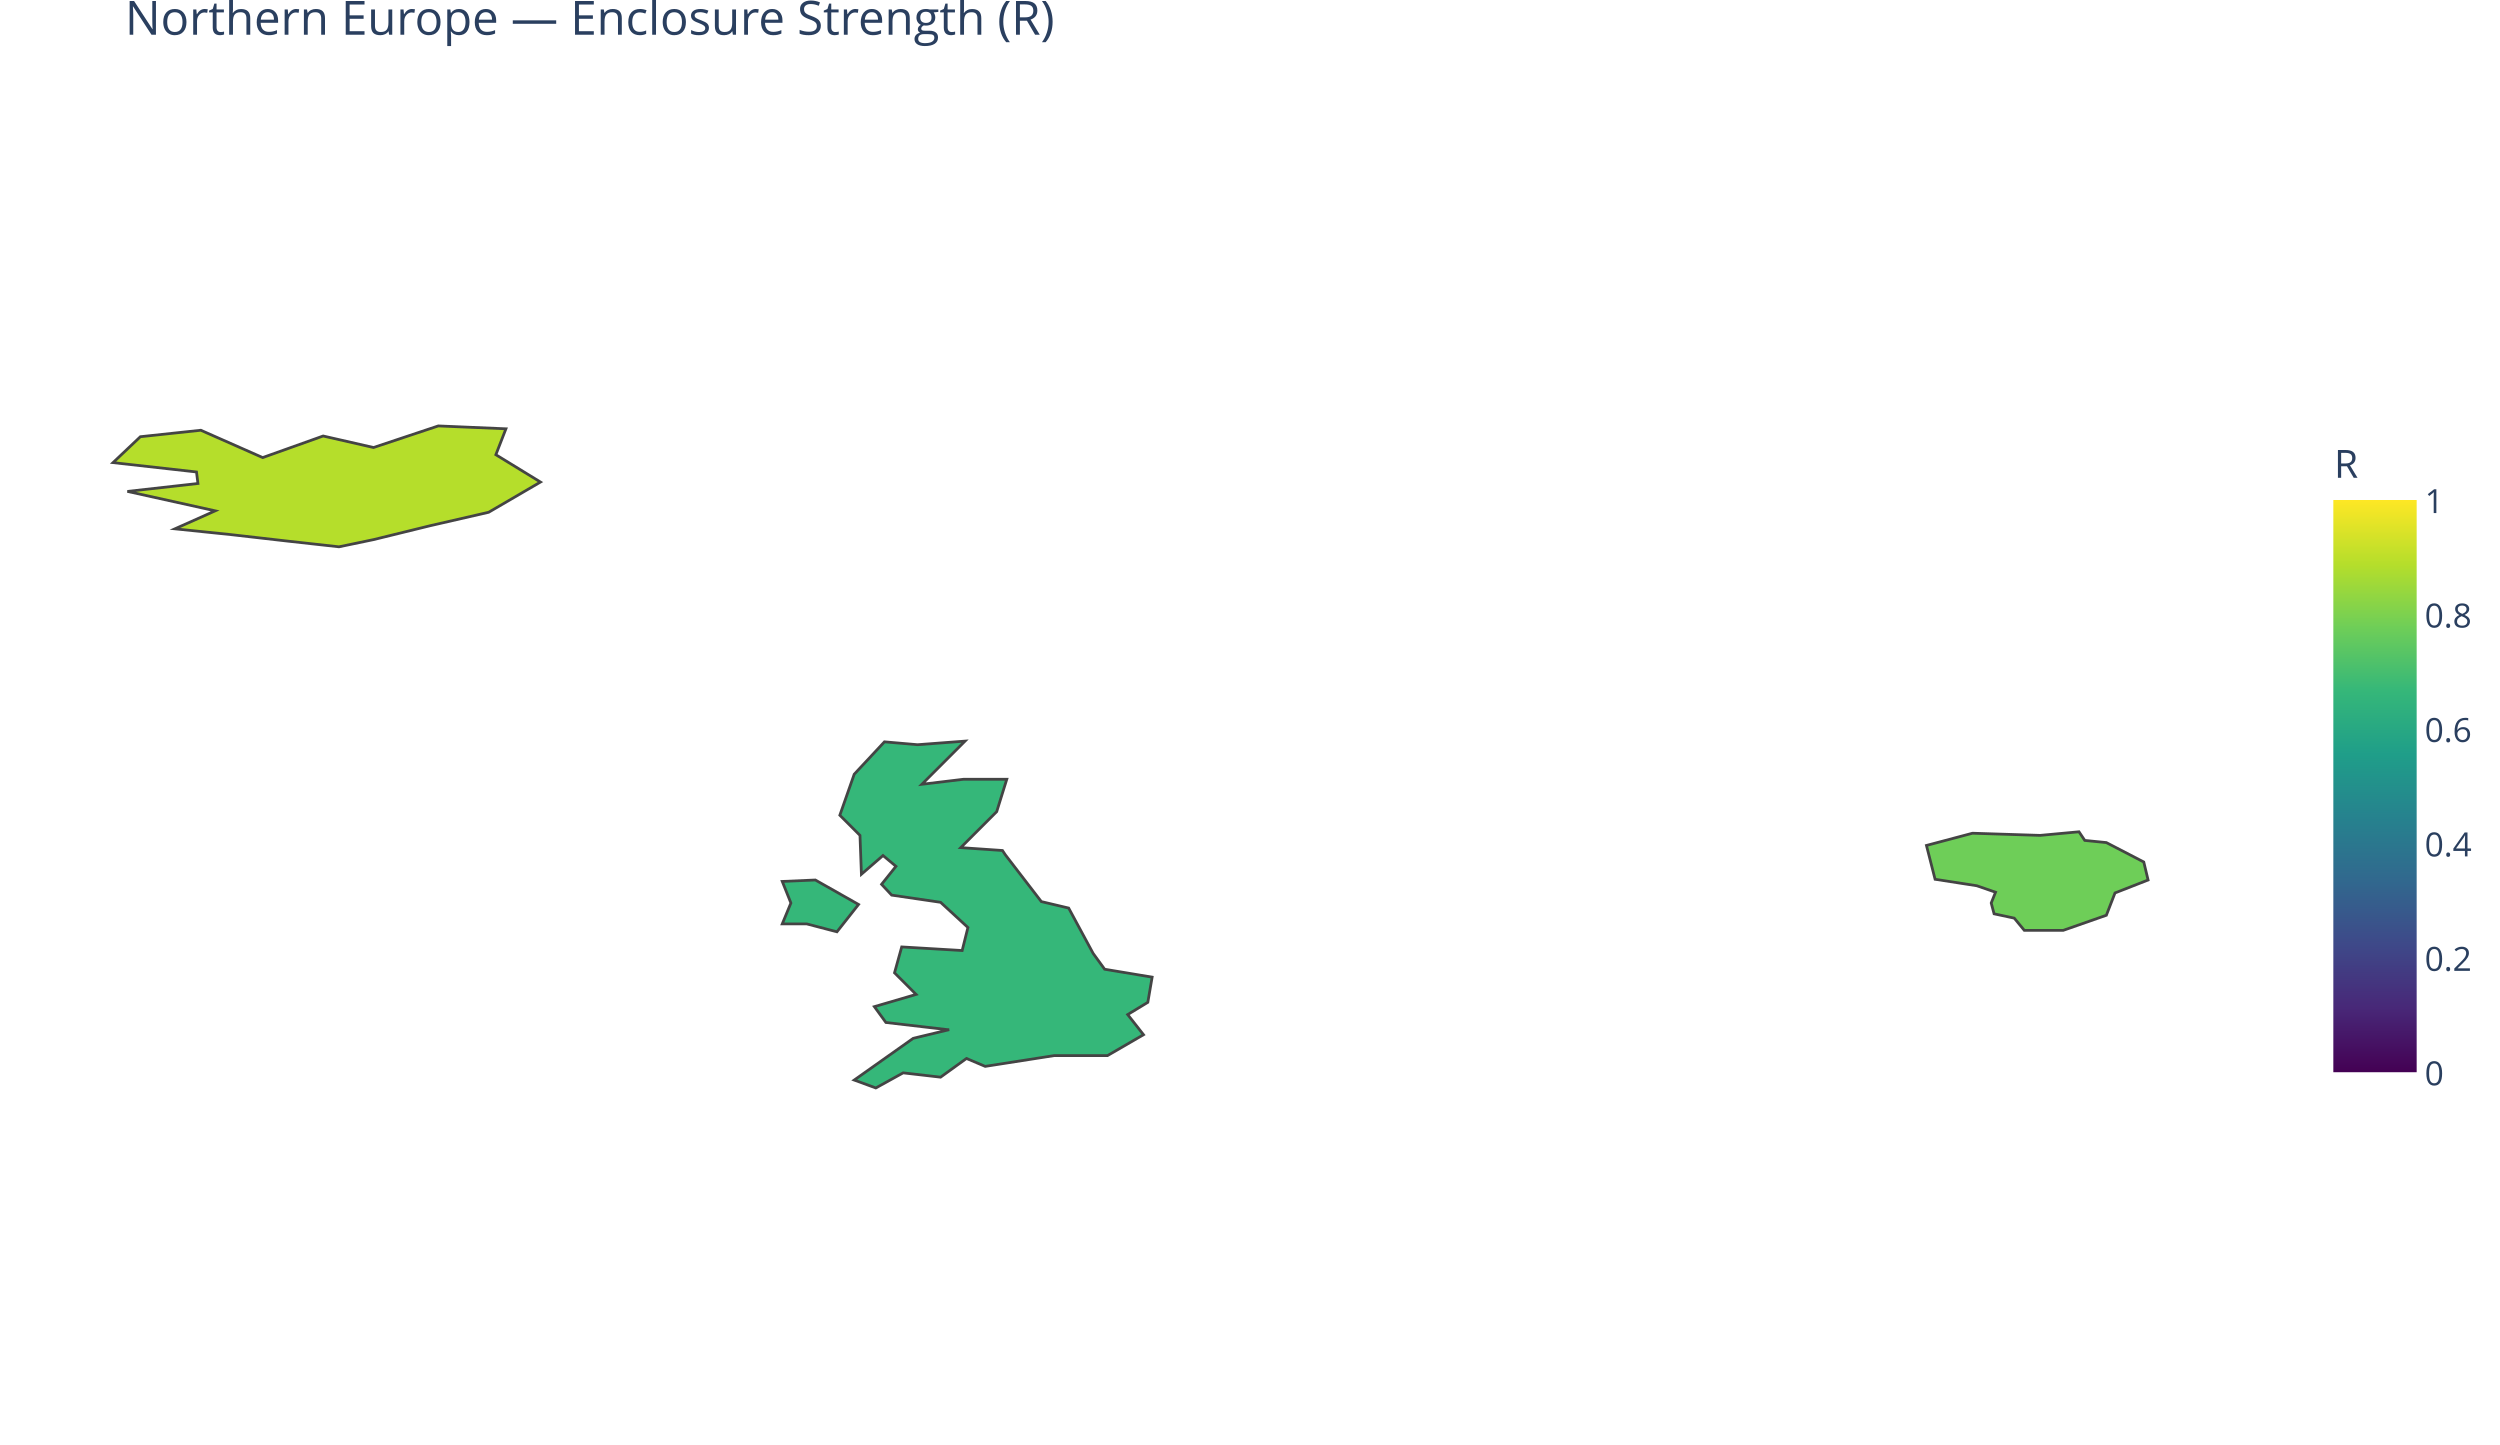
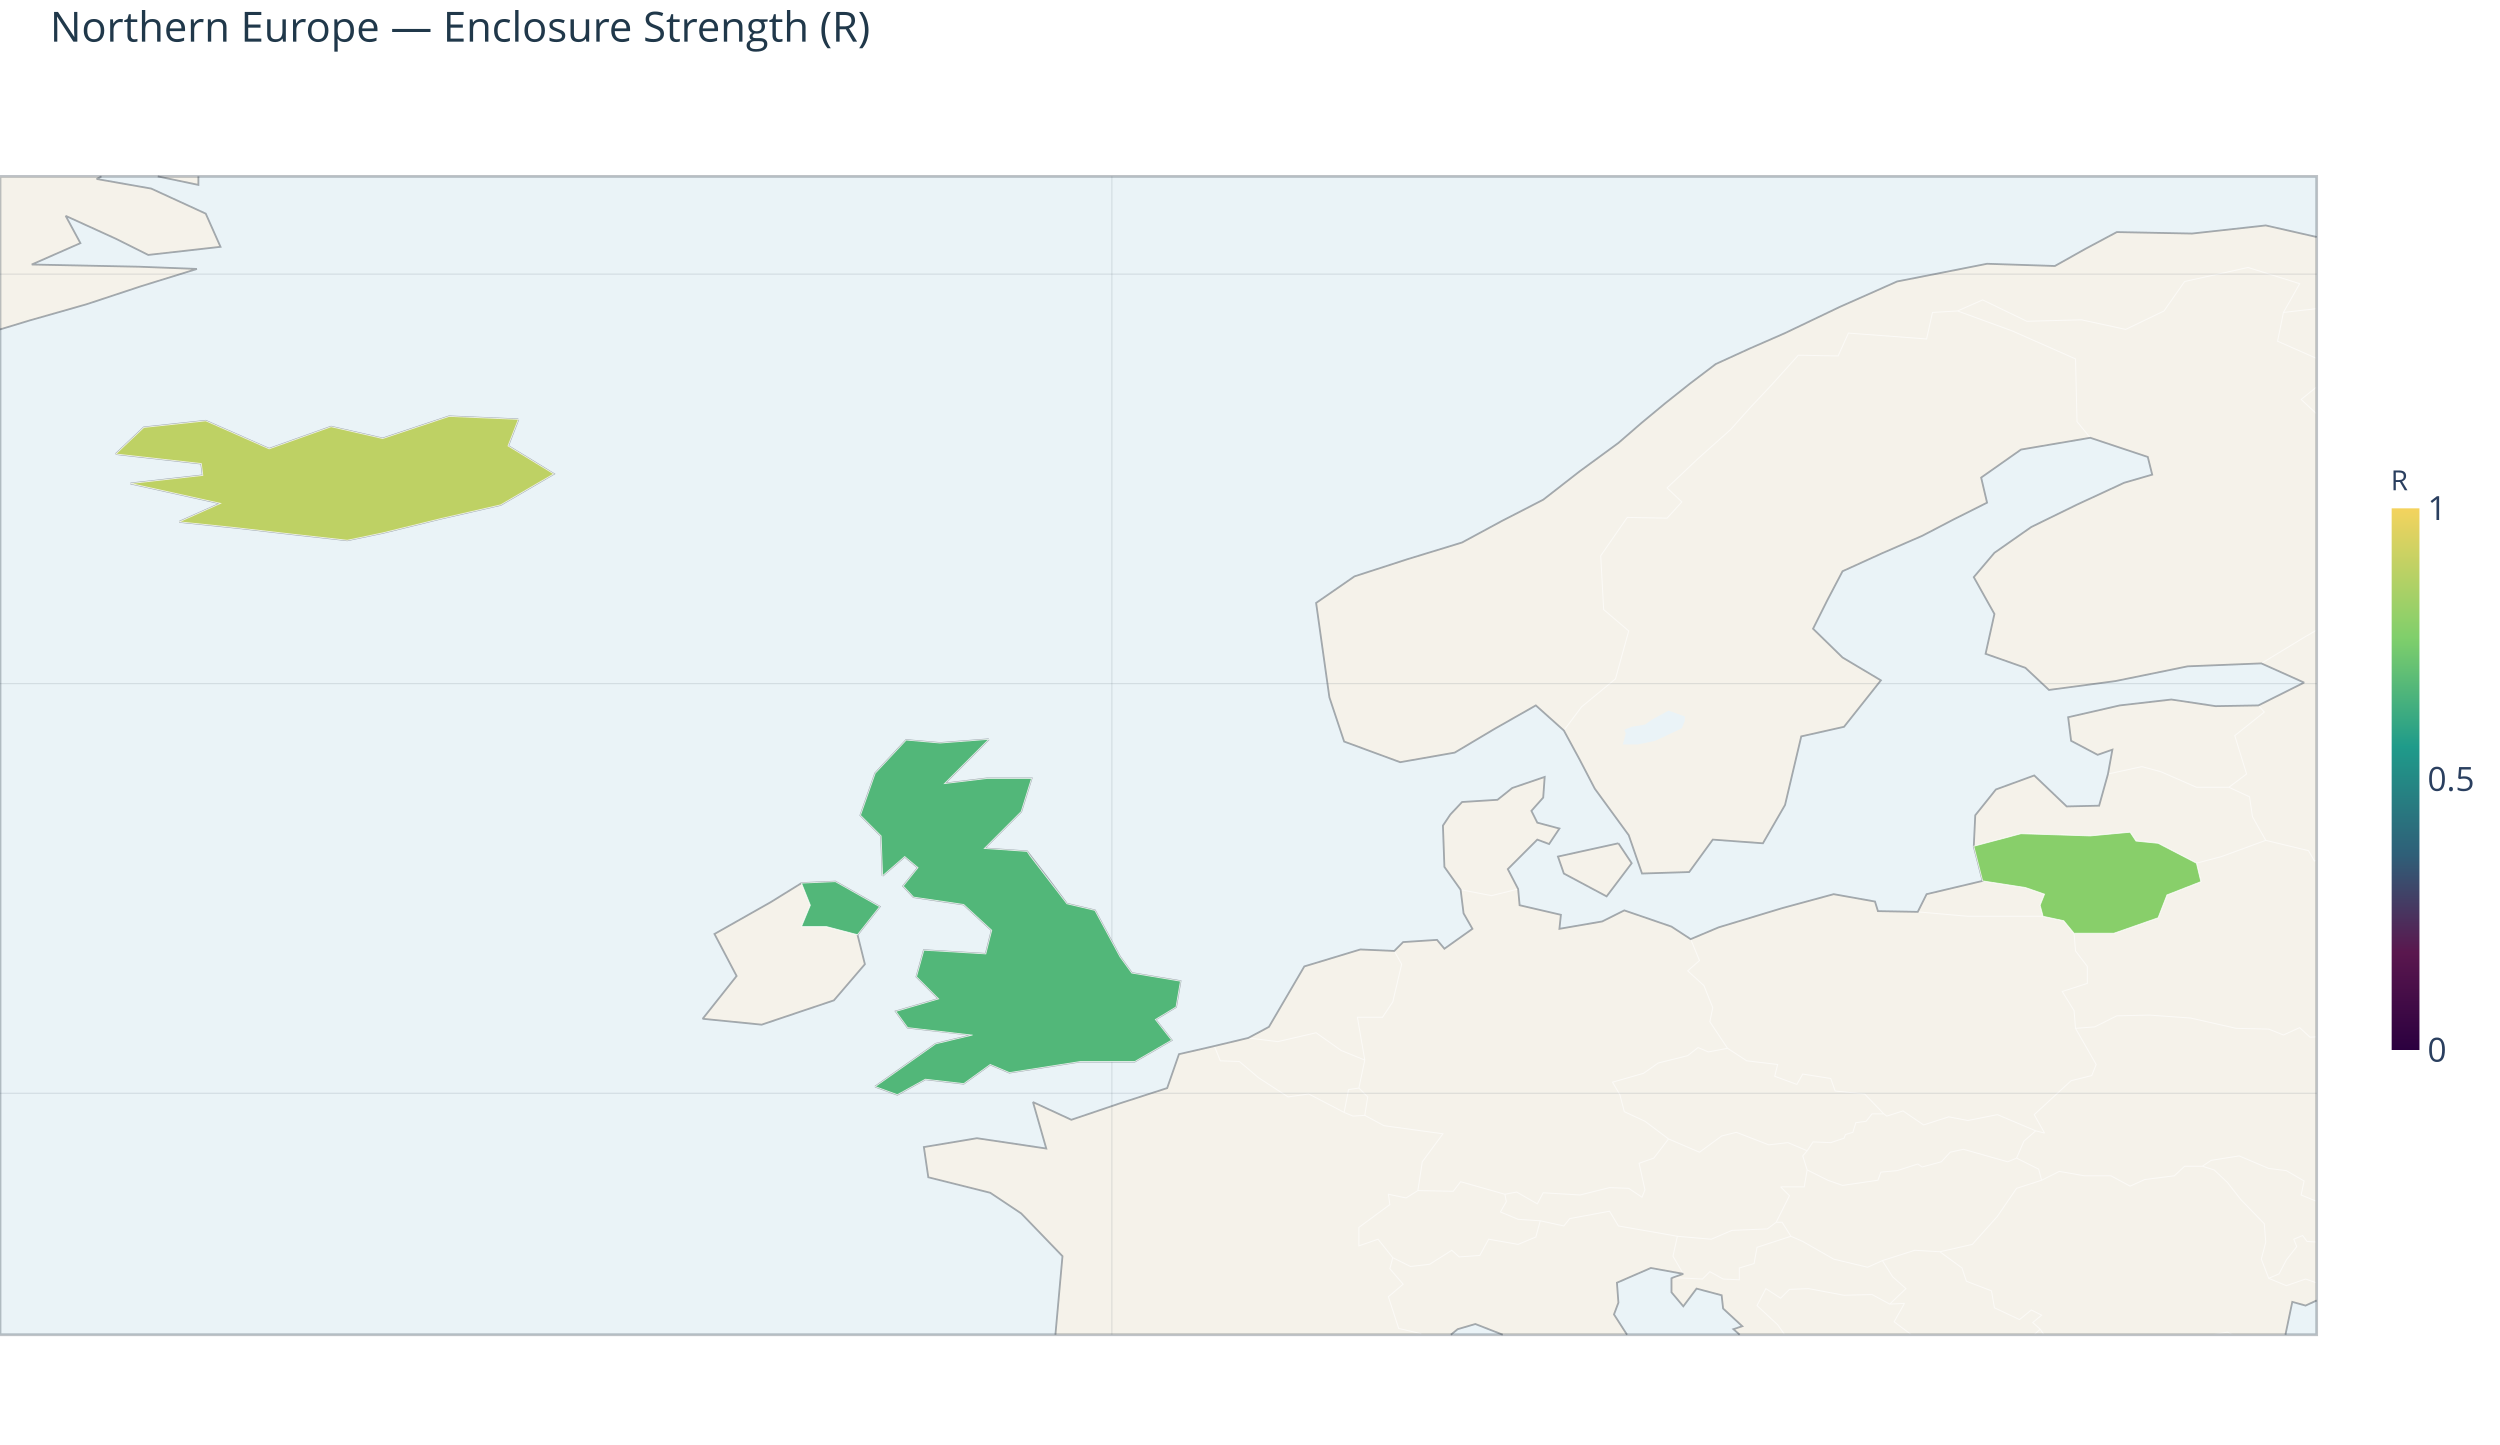
<svg xmlns="http://www.w3.org/2000/svg" class="main-svg" width="900" height="520" style="" viewBox="0 0 900 520">
  <rect x="0" y="0" width="900" height="520" style="fill: rgb(255, 255, 255); fill-opacity: 1;" />
-   <defs id="defs-eb7af7">
+   <defs id="defs-6129b7">
    <g class="clips">
-       <clipPath id="clipeb7af7geo">
-         <rect x="0" y="69.002" width="814" height="406.996" />
+       <clipPath id="clip6129b7geo">
+         <rect x="-0.5" y="63.002" width="835" height="417.995" />
      </clipPath>
    </g>
    <g class="gradients">
-       <linearGradient x1="0" x2="0" y1="1" y2="0" id="geb7af7-cbcoloraxis">
-         <stop offset="0%" stop-color="rgb(68, 1, 84)" stop-opacity="1" />
-         <stop offset="11.111%" stop-color="rgb(72, 40, 120)" stop-opacity="1" />
-         <stop offset="22.222%" stop-color="rgb(62, 73, 137)" stop-opacity="1" />
-         <stop offset="33.333%" stop-color="rgb(49, 104, 142)" stop-opacity="1" />
-         <stop offset="44.444%" stop-color="rgb(38, 130, 142)" stop-opacity="1" />
-         <stop offset="55.556%" stop-color="rgb(31, 158, 137)" stop-opacity="1" />
-         <stop offset="66.667%" stop-color="rgb(53, 183, 121)" stop-opacity="1" />
-         <stop offset="77.778%" stop-color="rgb(110, 206, 88)" stop-opacity="1" />
-         <stop offset="88.889%" stop-color="rgb(181, 222, 43)" stop-opacity="1" />
-         <stop offset="100%" stop-color="rgb(253, 231, 37)" stop-opacity="1" />
+       <linearGradient x1="0" x2="0" y1="1" y2="0" id="g6129b7-cbcoloraxis">
+         <stop offset="0%" stop-color="rgb(43, 0, 63)" stop-opacity="1" />
+         <stop offset="18%" stop-color="rgb(90, 23, 78)" stop-opacity="1" />
+         <stop offset="36%" stop-color="rgb(47, 95, 120)" stop-opacity="1" />
+         <stop offset="56%" stop-color="rgb(31, 155, 138)" stop-opacity="1" />
+         <stop offset="76%" stop-color="rgb(127, 207, 107)" stop-opacity="1" />
+         <stop offset="100%" stop-color="rgb(244, 211, 94)" stop-opacity="1" />
      </linearGradient>
    </g>
    <g class="patterns" />
  </defs>
  <g class="bglayer" />
  <g class="layer-below">
    <g class="imagelayer" />
    <g class="shapelayer" />
  </g>
  <g class="cartesianlayer" />
  <g class="polarlayer" />
  <g class="smithlayer" />
  <g class="ternarylayer" />
  <g class="geolayer">
-     <g class="geo geo" clip-path="url(#clipeb7af7geo)">
+     <g class="geo geo" clip-path="url(#clip6129b7geo)">
      <g class="layer bg">
-         <rect x="0" y="69.002" width="814" height="406.996" style="pointer-events: all; fill: rgb(255, 255, 255); fill-opacity: 1;" />
+         <rect x="-0.5" y="63.002" width="835" height="417.995" style="pointer-events: all; fill: rgb(255, 255, 255); fill-opacity: 0;" />
+       </g>
+       <g class="layer ocean">
+         <path d="M186.61,150.965L161.66,149.904L137.771,157.867L119.191,153.62L96.895,161.583L74.069,151.496L51.773,153.885L41.687,163.441L72.476,166.891L73.007,171.138L46.995,174.058L79.377,181.224L64.513,187.86L85.329,190.015L105.92,192.372L125.031,194.495L137.771,191.841L158.745,186.693L180.239,181.755L199.35,170.607L182.894,160.521ZM338.434,267.488L326.224,266.426L315.076,278.37L309.768,293.5L317.2,300.932L317.73,315.265L325.693,308.363L330.471,312.345L325.162,318.981L328.878,322.962L346.927,325.616L357.014,334.906L354.89,343.4L332.594,342.073L329.94,351.628L337.903,359.591L322.508,364.103L326.755,369.942L350.112,372.597L336.841,375.782L315.076,391.177L323.039,394.096L333.125,388.522L346.927,390.115L356.483,383.214L363.384,386.133L388.865,382.152L408.506,382.152L421.778,374.455L415.938,367.023L423.37,362.51L424.963,353.221L407.445,350.301L403.198,344.461L394.173,327.74L384.087,325.351L377.036,315.914L369.754,306.505L354.359,305.444L367.631,292.172L371.347,280.228L355.421,280.228L340.026,282.086L355.952,266.161ZM308.706,336.499L316.669,326.412L300.743,317.388L288.534,317.919L277.386,324.82L257.213,336.233L265.176,351.363L252.966,366.757L274.2,368.881L300.212,360.122L311.36,347.116ZM582.626,303.586L560.861,308.363L562.985,314.468L578.379,322.696L587.404,310.752ZM-5.684341886080802e-14,118.591L10.807,115.319L31.07,109.559L50.571,103.112L70.884,96.818L50.18,96.022L11.428,95.226L28.946,87.528L23.638,77.708L41.687,85.936L53.366,91.775L79.377,88.856L74.069,76.911L54.427,67.887L34.786,64.436L36.529,63.502L56.792,63.502L56.792,63.502L71.415,66.56L71.415,63.502L834,63.502L834,85.322L815.671,81.158L789.128,84.078L762.055,83.547L750.678,89.629L739.759,95.757L715.34,94.96L682.957,101.331L662.201,110.541L642.613,119.911L629.932,125.453L617.663,131.058L608.377,138.108L599.456,145.193L590.879,152.311L582.626,159.459L568.735,169.637L555.553,179.897L540.682,187.545L526.356,195.292L506.704,201.307L487.603,207.501L473.801,217.057L478.579,251.031L483.888,266.957L504.06,274.389L523.702,270.938L538.057,262.389L552.898,253.951L562.985,262.975L568.67,273.452L574.133,283.944L586.342,300.666L591.12,314.468L608.107,313.937L616.601,302.259L634.65,303.586L642.613,289.784L648.452,265.099L663.847,261.648L677.118,244.926L663.316,236.698L652.699,226.347L657.885,215.988L663.316,205.643L677.435,199.224L691.982,192.903L703.491,186.899L715.34,180.959L713.216,171.934L727.549,161.848L752.499,157.601L773.203,164.502L774.795,170.872L764.709,173.792L747.659,181.69L731.265,189.718L717.994,199.008L710.562,207.767L717.994,221.038L714.809,235.371L729.142,240.414L737.635,248.377L761.524,245.192L787.536,239.883L814.078,238.822L829.473,245.723L813.017,253.951L797.622,254.216L781.696,251.828L763.116,253.951L744.536,258.198L745.598,266.691L755.154,271.735L760.462,269.877L758.87,278.636L755.684,290.049L744.006,290.314L732.327,279.167L718.525,284.21L711.093,293.5L710.562,304.647L713.747,317.123L693.575,321.9L690.389,328.27L676.056,328.005L674.995,324.554L660.131,321.9L641.551,326.943L618.724,333.844L608.638,338.091L601.737,333.579L584.75,327.74L576.787,331.721L561.392,334.375L561.923,329.332L547.059,325.882L546.528,320.042L542.812,312.876L553.429,302.259L557.676,303.851L561.392,298.277L553.429,296.154L551.306,291.907L555.553,287.129L556.084,279.697L544.405,283.679L539.096,287.926L526.356,288.722L522.109,293.234L519.455,297.216L519.986,312.079L525.825,320.308L526.887,328.801L530.072,334.375L519.986,341.542L517.331,338.357L505.122,339.153L501.937,342.338L489.727,341.807L469.554,347.912L456.814,369.677L449.382,373.658L437.172,376.578L424.432,379.498L420.185,391.707L402.795,397.327L385.68,403.121L371.877,396.751L376.655,413.472L351.705,409.756L332.594,412.942L334.187,423.824L356.483,429.398L367.631,436.83L382.495,452.225L379.947,480.498L-5.684341886080802e-14,480.498ZM522.307,480.498L524.763,478.502L531.133,476.644L540.982,480.498L522.307,480.498ZM585.729,480.498L581.034,473.193L582.626,468.947L582.095,461.78L594.305,456.472L605.984,458.595L602.268,459.922L601.737,460.187L601.737,465.231L605.984,470.274L610.761,463.903L619.786,466.292L620.317,471.07L627.218,477.44L624.033,478.502L626.272,480.498L585.729,480.498ZM822.757,480.498L825.226,468.681L830.004,470.008L834,468.164L834,480.498Z" style="stroke: none; fill: rgb(234, 243, 247); fill-opacity: 1;" />
+       </g>
+       <g class="layer land">
+         <path d="M288.534,317.919L300.743,317.388L316.669,326.412L308.706,336.499L311.36,347.116L300.212,360.122L274.2,368.881L252.966,366.757L265.176,351.363L257.213,336.233L277.386,324.82ZM582.626,303.586L587.404,310.752L578.379,322.696L562.985,314.468L560.861,308.363ZM369.754,306.505L377.036,315.914L384.087,325.351L394.173,327.74L403.198,344.461L407.445,350.301L424.963,353.221L423.37,362.51L415.938,367.023L421.778,374.455L408.506,382.152L388.865,382.152L363.384,386.133L356.483,383.214L346.927,390.115L333.125,388.522L323.039,394.096L315.076,391.177L336.841,375.782L350.112,372.597L326.755,369.942L322.508,364.103L337.903,359.591L329.94,351.628L332.594,342.073L354.89,343.4L357.014,334.906L346.927,325.616L328.878,322.962L325.162,318.981L330.471,312.345L325.693,308.363L317.73,315.265L317.2,300.932L309.768,293.5L315.076,278.37L326.224,266.426L338.434,267.488L355.952,266.161L340.026,282.086L355.421,280.228L371.347,280.228L367.631,292.172L354.359,305.444ZM186.61,150.965L182.894,160.521L199.35,170.607L180.239,181.755L158.745,186.693L137.771,191.841L125.031,194.495L105.92,192.372L85.329,190.015L64.513,187.86L79.377,181.224L46.995,174.058L73.007,171.138L72.476,166.891L41.687,163.441L51.773,153.885L74.069,151.496L96.895,161.583L119.191,153.62L137.771,157.867L161.66,149.904ZM834,468.164L830.004,470.008L825.226,468.681L822.757,480.498L626.272,480.498L626.272,480.498L624.033,478.502L627.218,477.44L620.317,471.07L619.786,466.292L610.761,463.903L605.984,470.274L601.737,465.231L601.737,460.187L602.268,459.922L605.984,458.595L594.305,456.472L582.095,461.78L582.626,468.947L581.034,473.193L585.729,480.498L540.982,480.498L540.982,480.498L531.133,476.644L524.763,478.502L522.307,480.498L379.947,480.498L379.947,480.498L382.495,452.225L367.631,436.83L356.483,429.398L334.187,423.824L332.594,412.942L351.705,409.756L376.655,413.472L371.877,396.751L385.68,403.121L402.795,397.327L420.185,391.707L424.432,379.498L437.172,376.578L449.382,373.658L456.814,369.677L469.554,347.912L489.727,341.807L501.937,342.338L505.122,339.153L517.331,338.357L519.986,341.542L530.072,334.375L526.887,328.801L525.825,320.308L519.986,312.079L519.455,297.216L522.109,293.234L526.356,288.722L539.096,287.926L544.405,283.679L556.084,279.697L555.553,287.129L551.306,291.907L553.429,296.154L561.392,298.277L557.676,303.851L553.429,302.259L542.812,312.876L546.528,320.042L547.059,325.882L561.923,329.332L561.392,334.375L576.787,331.721L584.75,327.74L601.737,333.579L608.638,338.091L618.724,333.844L641.551,326.943L660.131,321.9L674.995,324.554L676.056,328.005L690.389,328.27L693.575,321.9L713.747,317.123L710.562,304.647L711.093,293.5L718.525,284.21L732.327,279.167L744.006,290.314L755.684,290.049L758.87,278.636L760.462,269.877L755.154,271.735L745.598,266.691L744.536,258.198L763.116,253.951L781.696,251.828L797.622,254.216L813.017,253.951L829.473,245.723L814.078,238.822L787.536,239.883L761.524,245.192L737.635,248.377L729.142,240.414L714.809,235.371L717.994,221.038L710.562,207.767L717.994,199.008L731.265,189.718L747.659,181.69L764.709,173.792L774.795,170.872L773.203,164.502L752.499,157.601L727.549,161.848L713.216,171.934L715.34,180.959L703.491,186.899L691.982,192.903L677.435,199.224L663.316,205.643L657.885,215.988L652.699,226.347L663.316,236.698L677.118,244.926L663.847,261.648L648.452,265.099L642.613,289.784L634.65,303.586L616.601,302.259L608.107,313.937L591.12,314.468L586.342,300.666L574.133,283.944L568.67,273.452L562.985,262.975L552.898,253.951L538.057,262.389L523.702,270.938L504.06,274.389L483.888,266.957L478.579,251.031L473.801,217.057L487.603,207.501L506.704,201.307L526.356,195.292L540.682,187.545L555.553,179.897L568.735,169.637L582.626,159.459L590.879,152.311L599.456,145.193L608.377,138.108L617.663,131.058L629.932,125.453L642.613,119.911L662.201,110.541L682.957,101.331L715.34,94.96L739.759,95.757L750.678,89.629L762.055,83.547L789.128,84.078L815.671,81.158L834,85.322L834,468.164ZM71.415,63.502L71.415,66.56L56.792,63.502L71.415,63.502ZM36.529,63.502L34.786,64.436L54.427,67.887L74.069,76.911L79.377,88.856L53.366,91.775L41.687,85.936L23.638,77.708L28.946,87.528L11.428,95.226L50.18,96.022L70.884,96.818L50.571,103.112L31.07,109.559L10.807,115.319L-5.5067062021407764e-14,118.591L-5.684341886080802e-14,63.502Z" style="stroke: none; fill: rgb(245, 242, 234); fill-opacity: 1;" />
+       </g>
+       <g class="layer countries">
+         <path d="M735.512,329.863L708.438,329.863L690.389,328.27L693.575,321.9L713.747,317.123L729.142,319.511L736.043,321.9L734.45,325.882ZM834,309.767L833.189,309.956L831.066,306.24L815.671,302.524L810.893,294.03L809.831,286.864L802.399,283.413L808.77,278.636L804.523,264.833L815.14,256.34L813.017,253.951L829.473,245.723L814.078,238.822L829.682,229.336L834,226.848L834,309.767ZM834,149.005L828.411,143.799L834,139.285L834,149.005ZM834,129.033L819.918,122.83L822.041,112.479L833.72,111.151L834,111.086L834,129.033ZM834,111.086L833.72,111.151L822.041,112.479L827.88,102.127L809.301,96.288L786.474,101.331L779.042,111.948L765.24,118.583L749.314,115.133L729.673,115.664L713.747,107.966L704.722,111.948L695.698,112.479L693.575,122.034L665.439,119.911L661.723,128.139L647.39,127.873L637.835,138.49L630.237,146.574L622.971,154.681L611.247,165.137L600.144,175.65L605.453,180.693L600.144,186.533L585.811,186.267L576.256,200.069L577.318,219.446L586.342,227.143L581.565,244.396L569.355,254.482L562.985,262.975L552.898,253.951L538.057,262.389L523.702,270.938L504.06,274.389L483.888,266.957L478.579,251.031L473.801,217.057L487.603,207.501L506.704,201.307L526.356,195.292L540.682,187.545L555.553,179.897L568.735,169.637L582.626,159.459L590.879,152.311L599.456,145.193L608.377,138.108L617.663,131.058L629.932,125.453L642.613,119.911L662.201,110.541L682.957,101.331L715.34,94.96L739.759,95.757L750.678,89.629L762.055,83.547L789.128,84.078L815.671,81.158L834,85.322L834,111.086ZM71.415,63.502L71.415,66.56L56.792,63.502L71.415,63.502ZM36.529,63.502L34.786,64.436L54.427,67.887L74.069,76.911L79.377,88.856L53.366,91.775L41.687,85.936L23.638,77.708L28.946,87.528L11.428,95.226L50.18,96.022L70.884,96.818L50.571,103.112L31.07,109.559L10.807,115.319L-5.5067062021407764e-14,118.591L-5.684341886080802e-14,63.502ZM379.947,480.498L382.495,452.225L367.631,436.83L356.483,429.398L334.187,423.824L332.594,412.942L351.705,409.756L376.655,413.472L371.877,396.751L385.68,403.121L402.795,397.327L420.185,391.707L424.432,379.498L437.172,376.578L439.296,381.887L446.197,382.152L453.098,387.991L463.715,394.893L471.147,393.831L483.888,400.466L487.073,401.794L491.319,401.528L491.319,401.528L498.221,405.244L519.455,408.164L512.023,418.25L510.43,428.602L506.183,431.256L499.813,429.929L500.344,433.645L489.196,441.873L489.196,448.509L496.097,446.12L501.406,452.756L500.344,456.737L505.122,462.311L499.813,466.823L503.529,478.236L511.492,480.094L511.391,480.498L379.947,480.498ZM562.985,262.975L569.355,254.482L581.565,244.396L586.342,227.143L577.318,219.446L576.256,200.069L585.811,186.267L600.144,186.533L605.453,180.693L600.144,175.65L611.247,165.137L622.971,154.681L630.237,146.574L637.835,138.49L647.39,127.873L661.723,128.139L665.439,119.911L693.575,122.034L695.698,112.479L704.722,111.948L724.364,119.114L747.191,129.2L747.722,151.762L752.499,157.601L727.549,161.848L713.216,171.934L715.34,180.959L703.491,186.899L691.982,192.903L677.435,199.224L663.316,205.643L657.885,215.988L652.699,226.347L663.316,236.698L677.118,244.926L663.847,261.648L648.452,265.099L642.613,289.784L634.65,303.586L616.601,302.259L608.107,313.937L591.12,314.468L586.342,300.666L574.133,283.944L568.67,273.452ZM834,373.249L831.596,373.393L827.88,369.942L822.041,372.597L816.733,370.473L805.054,370.208L788.597,366.492L773.733,365.43L762.055,365.696L754.092,369.677L747.191,370.208L746.66,363.838L742.413,356.937L751.438,354.017L751.438,347.912L747.191,342.338L746.66,335.968L760.993,335.968L776.919,330.394L780.104,322.166L792.313,317.388L790.721,310.752L799.745,308.363L815.671,302.524L815.671,302.524L831.066,306.24L833.189,309.956L834,309.767L834,373.249ZM834,461.836L830.004,460.453L823.103,462.842L816.733,460.187L820.448,458.595L823.103,453.552L826.819,448.774L825.757,446.12L828.942,444.793L830.535,446.916L834,447.133L834,461.836ZM834,432.481L828.411,430.194L829.473,425.151L823.103,421.435L816.733,420.639L806.115,416.127L796.029,417.719L792.844,419.843L786.474,419.843L782.758,423.293L772.141,424.62L766.832,427.009L759.931,423.293L750.376,423.293L741.351,421.701L734.981,424.886L733.919,420.904L725.957,416.923L728.611,410.818L732.858,407.102L736.043,407.898L732.327,401.263L745.598,389.053L753.03,387.195L754.623,383.214L747.191,370.208L754.092,369.677L762.055,365.696L773.733,365.43L788.597,366.492L805.054,370.208L816.733,370.473L822.041,372.597L827.88,369.942L831.596,373.393L834,373.249L834,432.481ZM746.66,335.968L747.191,342.338L751.438,347.912L751.438,354.017L742.413,356.937L746.66,363.838L747.191,370.208L754.623,383.214L753.03,387.195L745.598,389.053L732.327,401.263L736.043,407.898L732.858,407.102L719.056,401.263L708.438,403.386L701.537,402.059L692.513,404.979L685.081,399.936L679.242,401.794L678.18,400.997L671.279,393.831L660.662,392.769L659.069,388.257L648.983,386.664L646.859,390.38L638.897,387.461L639.958,383.214L628.81,381.887L621.909,377.374L615.539,367.819L616.601,362.776L613.416,354.813L607.576,349.505L611.823,345.789L608.638,338.091L618.724,333.844L641.551,326.943L660.131,321.9L674.995,324.554L676.056,328.005L690.389,328.27L708.438,329.863L735.512,329.863L742.944,331.456ZM650.575,421.17L649.514,427.275L641.02,427.275L644.205,430.46L639.428,440.015L636.242,442.404L623.502,442.935L616.07,446.12L603.86,445.058L582.626,441.342L579.441,436.034L565.108,438.688L562.985,441.342L554.491,439.484L546.528,438.953L540.158,436.299L542.281,432.583L541.751,429.929L545.997,429.133L553.429,433.379L555.553,429.398L568.824,430.194L579.441,427.54L586.342,427.805L591.12,430.991L592.182,428.336L590.058,418.781L595.367,416.923L600.675,410.022L611.823,414.8L619.786,408.96L625.094,407.633L636.773,412.145L643.674,411.349L650.575,414.269L648.983,416.127ZM725.957,416.923L733.919,420.904L734.981,424.886L725.957,427.805L719.056,437.892L710.031,447.978L698.352,450.632L689.328,450.101L677.649,453.817L672.34,456.206L660.131,453.286L648.983,446.916L644.736,445.058L641.551,440.015L639.428,440.015L644.205,430.46L641.02,427.275L649.514,427.275L650.575,421.17L658.007,424.886L663.316,426.744L676.056,424.886L677.118,421.966L682.957,421.435L690.389,419.046L691.982,420.108L698.883,418.25L702.068,414.8L706.846,413.738L722.771,418.25ZM834,447.133L830.535,446.916L828.942,444.793L825.757,446.12L826.819,448.774L823.103,453.552L820.448,458.595L816.733,460.187L814.078,453.286L815.671,447.182L815.14,440.546L806.646,431.787L801.869,425.682L797.091,421.17L792.844,419.843L792.844,419.843L796.029,417.719L806.115,416.127L816.733,420.639L823.103,421.435L829.473,425.151L828.411,430.194L834,432.481L834,447.133ZM834,468.164L830.004,470.008L825.226,468.681L822.757,480.498L803.737,480.498L803.737,480.498L801.869,479.564L796.731,480.498L735.839,480.498L735.839,480.498L734.45,478.502L731.796,476.113L734.981,473.459L731.265,471.601L727.018,475.051L717.994,470.805L716.932,464.7L707.908,461.249L706.315,456.472L698.352,450.632L710.031,447.978L719.056,437.892L725.957,427.805L734.981,424.886L741.351,421.701L750.376,423.293L759.931,423.293L766.832,427.009L772.141,424.62L782.758,423.293L786.474,419.843L792.844,419.843L797.091,421.17L801.869,425.682L806.646,431.787L815.14,440.546L815.671,447.182L814.078,453.286L816.733,460.187L816.733,460.187L823.103,462.842L830.004,460.453L834,461.836L834,468.164ZM790.721,310.752L792.313,317.388L780.104,322.166L776.919,330.394L760.993,335.968L746.66,335.968L742.944,331.456L735.512,329.863L734.45,325.882L736.043,321.9L729.142,319.511L713.747,317.123L710.562,304.647L727.549,300.135L752.499,300.932L766.832,299.604L768.956,302.789L776.919,303.586ZM802.399,283.413L809.831,286.864L810.893,294.03L815.671,302.524L799.745,308.363L790.721,310.752L776.919,303.586L768.956,302.789L766.832,299.604L752.499,300.932L727.549,300.135L710.562,304.647L711.093,293.5L718.525,284.21L732.327,279.167L744.006,290.314L755.684,290.049L758.87,278.636L771.079,275.981L777.98,277.839L790.721,283.413ZM813.017,253.951L815.14,256.34L804.523,264.833L808.77,278.636L802.399,283.413L790.721,283.413L777.98,277.839L771.079,275.981L758.87,278.636L760.462,269.877L755.154,271.735L745.598,266.691L744.536,258.198L763.116,253.951L781.696,251.828L797.622,254.216ZM608.638,338.091L611.823,345.789L607.576,349.505L613.416,354.813L616.601,362.776L615.539,367.819L621.909,377.374L615.008,378.702L611.292,377.109L607.576,380.029L596.959,382.683L591.651,386.399L580.503,389.584L583.157,394.096L584.75,400.201L592.182,403.652L600.675,410.022L595.367,416.923L590.058,418.781L592.182,428.336L591.12,430.991L586.342,427.805L579.441,427.54L568.824,430.194L555.553,429.398L553.429,433.379L545.997,429.133L541.751,429.929L525.825,425.417L523.171,428.867L510.43,428.602L512.023,418.25L519.455,408.164L498.221,405.244L491.319,401.528L492.381,394.893L489.196,391.707L491.319,381.621L488.665,366.226L497.69,366.226L501.406,360.652L504.591,347.116L501.937,342.338L505.122,339.153L517.331,338.357L519.986,341.542L530.072,334.375L526.887,328.801L525.825,320.308L536.973,322.431L546.528,320.042L547.059,325.882L561.923,329.332L561.392,334.375L576.787,331.721L584.75,327.74L601.737,333.579ZM796.731,480.498L801.869,479.564L803.737,480.498L796.731,480.498ZM732.301,480.498L734.45,478.502L734.45,478.502L735.839,480.498L732.301,480.498ZM626.272,480.498L624.033,478.502L627.218,477.44L620.317,471.07L619.786,466.292L610.761,463.903L605.984,470.274L601.737,465.231L601.737,460.187L602.268,459.922L612.885,460.453L615.539,457.799L620.317,460.453L626.156,460.718L626.156,456.472L631.465,454.879L632.526,449.04L644.736,445.058L644.736,445.058L648.983,446.916L660.131,453.286L672.34,456.206L677.649,453.817L681.365,459.657L686.143,463.903L680.303,469.477L673.933,466.027L663.847,466.292L651.106,463.903L644.205,464.169L641.02,467.354L635.712,463.903L632.526,470.008L639.958,476.909L642.491,480.498L626.272,480.498ZM541.751,429.929L542.281,432.583L540.158,436.299L546.528,438.953L554.491,439.484L552.898,445.324L546.528,447.978L535.911,446.12L532.726,451.959L525.294,452.49L522.64,450.101L514.677,455.144L507.776,455.941L501.406,452.756L496.097,446.12L489.196,448.509L489.196,441.873L500.344,433.645L499.813,429.929L506.183,431.256L510.43,428.602L523.171,428.867L525.825,425.417ZM489.196,391.707L492.381,394.893L491.319,401.528L487.073,401.794L483.888,400.466L485.48,392.238ZM491.319,381.621L489.196,391.707L485.48,392.238L483.888,400.466L471.147,393.831L463.715,394.893L453.098,387.991L446.197,382.152L439.296,381.887L437.172,376.578L449.382,373.658L459.999,374.986L473.801,371.8L482.826,378.171ZM501.937,342.338L504.591,347.116L501.406,360.652L497.69,366.226L488.665,366.226L491.319,381.621L482.826,378.171L473.801,371.8L459.999,374.986L449.382,373.658L456.814,369.677L469.554,347.912L489.727,341.807ZM308.706,336.499L311.36,347.116L300.212,360.122L274.2,368.881L252.966,366.757L265.176,351.363L257.213,336.233L277.386,324.82L288.534,317.919L291.719,325.882L288.534,333.579L297.558,333.579ZM540.982,480.498L531.133,476.644L524.763,478.502L522.307,480.498L511.391,480.498L511.391,480.498L511.492,480.094L503.529,478.236L499.813,466.823L505.122,462.311L500.344,456.737L501.406,452.756L507.776,455.941L514.677,455.144L522.64,450.101L525.294,452.49L532.726,451.959L535.911,446.12L546.528,447.978L552.898,445.324L554.491,439.484L554.491,439.484L562.985,441.342L565.108,438.688L579.441,436.034L582.626,441.342L603.86,445.058L602.268,452.225L605.984,458.595L594.305,456.472L582.095,461.78L582.626,468.947L581.034,473.193L585.729,480.498L540.982,480.498ZM546.528,320.042L536.973,322.431L525.825,320.308L519.986,312.079L519.455,297.216L522.109,293.234L526.356,288.722L539.096,287.926L544.405,283.679L556.084,279.697L555.553,287.129L551.306,291.907L553.429,296.154L561.392,298.277L557.676,303.851L553.429,302.259L542.812,312.876ZM582.626,303.586L587.404,310.752L578.379,322.696L562.985,314.468L560.861,308.363ZM308.706,336.499L297.558,333.579L288.534,333.579L291.719,325.882L288.534,317.919L300.743,317.388L316.669,326.412ZM338.434,267.488L355.952,266.161L340.026,282.086L355.421,280.228L371.347,280.228L367.631,292.172L354.359,305.444L369.754,306.505L370.816,308.098L384.087,325.351L394.173,327.74L403.198,344.461L407.445,350.301L424.963,353.221L423.37,362.51L415.938,367.023L421.778,374.455L408.506,382.152L388.865,382.152L363.384,386.133L356.483,383.214L346.927,390.115L333.125,388.522L323.039,394.096L315.076,391.177L336.841,375.782L350.112,372.597L349.582,372.597L326.755,369.942L322.508,364.103L337.903,359.591L329.94,351.628L332.594,342.073L354.89,343.4L357.014,334.906L346.927,325.616L328.878,322.962L325.162,318.981L330.471,312.345L325.693,308.363L317.73,315.265L317.2,300.932L309.768,293.5L315.076,278.37L326.224,266.426ZM186.61,150.965L182.894,160.521L199.35,170.607L180.239,181.755L158.745,186.693L137.771,191.841L125.031,194.495L105.92,192.372L85.329,190.015L64.513,187.86L79.377,181.224L46.995,174.058L73.007,171.138L72.476,166.891L41.687,163.441L51.773,153.885L74.069,151.496L96.895,161.583L119.191,153.62L137.771,157.867L161.66,149.904ZM603.86,445.058L616.07,446.12L623.502,442.935L636.242,442.404L639.428,440.015L641.551,440.015L644.736,445.058L632.526,449.04L631.465,454.879L626.156,456.472L626.156,460.718L620.317,460.453L615.539,457.799L612.885,460.453L602.268,459.922L605.984,458.595L602.268,452.225ZM834,139.285L828.411,143.799L834,149.005L834,226.848L834,226.848L829.682,229.336L814.078,238.822L787.536,239.883L761.524,245.192L737.635,248.377L729.142,240.414L714.809,235.371L717.994,221.038L710.562,207.767L717.994,199.008L731.265,189.718L747.659,181.69L764.709,173.792L774.795,170.872L773.203,164.502L752.499,157.601L747.722,151.762L747.191,129.2L724.364,119.114L704.722,111.948L713.747,107.966L729.673,115.664L749.314,115.133L765.24,118.583L779.042,111.948L786.474,101.331L809.301,96.288L827.88,102.127L822.041,112.479L822.041,112.479L819.918,122.83L834,129.033L834,139.285ZM732.858,407.102L728.611,410.818L725.957,416.923L722.771,418.25L706.846,413.738L702.068,414.8L698.883,418.25L691.982,420.108L690.389,419.046L682.957,421.435L677.118,421.966L676.056,424.886L663.316,426.744L658.007,424.886L650.575,421.17L648.983,416.127L650.575,414.269L652.699,411.084L659.069,411.349L663.847,409.756L664.378,408.429L667.032,407.633L668.094,404.182L671.81,403.652L673.933,400.997L678.18,400.997L679.242,401.794L685.081,399.936L692.513,404.979L701.537,402.059L708.438,403.386L719.056,401.263ZM621.909,377.374L628.81,381.887L639.958,383.214L638.897,387.461L646.859,390.38L648.983,386.664L659.069,388.257L660.662,392.769L671.279,393.831L678.18,400.997L673.933,400.997L671.81,403.652L668.094,404.182L667.032,407.633L664.378,408.429L663.847,409.756L659.069,411.349L652.699,411.084L650.575,414.269L643.674,411.349L636.773,412.145L625.094,407.633L619.786,408.96L611.823,414.8L600.675,410.022L592.182,403.652L584.75,400.201L583.157,394.096L580.503,389.584L591.651,386.399L596.959,382.683L607.576,380.029L611.292,377.109L615.008,378.702ZM642.491,480.498L639.958,476.909L632.526,470.008L635.712,463.903L641.02,467.354L644.205,464.169L651.106,463.903L663.847,466.292L673.933,466.027L680.303,469.477L685.612,469.212L681.896,475.848L688.096,480.498L642.491,480.498ZM688.096,480.498L681.896,475.848L685.612,469.212L680.303,469.477L686.143,463.903L681.365,459.657L677.649,453.817L677.649,453.817L689.328,450.101L698.352,450.632L706.315,456.472L707.908,461.249L716.932,464.7L717.994,470.805L727.018,475.051L731.265,471.601L734.981,473.459L731.796,476.113L734.45,478.502L732.301,480.498L688.096,480.498Z" style="fill: none; stroke-miterlimit: 2; stroke: rgb(255, 255, 255); stroke-opacity: 0.62; stroke-width: 0.35px;" />
+       </g>
+       <g class="layer coastlines">
+         <path d="M308.706,336.499L311.36,347.116L300.212,360.122L274.2,368.881L252.966,366.757L265.176,351.363L257.213,336.233L277.386,324.82L288.534,317.919L300.743,317.388L316.669,326.412L308.706,336.499M582.626,303.586L587.404,310.752L578.379,322.696L562.985,314.468L560.861,308.363L582.626,303.586M338.434,267.488L355.952,266.161L340.026,282.086L355.421,280.228L371.347,280.228L367.631,292.172L354.359,305.444L369.754,306.505L377.036,315.914L384.087,325.351L394.173,327.74L403.198,344.461L407.445,350.301L424.963,353.221L423.37,362.51L415.938,367.023L421.778,374.455L408.506,382.152L388.865,382.152L363.384,386.133L356.483,383.214L346.927,390.115L333.125,388.522L323.039,394.096L315.076,391.177L336.841,375.782L350.112,372.597L326.755,369.942L322.508,364.103L337.903,359.591L329.94,351.628L332.594,342.073L354.89,343.4L357.014,334.906L346.927,325.616L328.878,322.962L325.162,318.981L330.471,312.345L325.693,308.363L317.73,315.265L317.2,300.932L309.768,293.5L315.076,278.37L326.224,266.426L338.434,267.488M186.61,150.965L182.894,160.521L199.35,170.607L180.239,181.755L158.745,186.693L137.771,191.841L125.031,194.495L105.92,192.372L85.329,190.015L64.513,187.86L79.377,181.224L46.995,174.058L73.007,171.138L72.476,166.891L41.687,163.441L51.773,153.885L74.069,151.496L96.895,161.583L119.191,153.62L137.771,157.867L161.66,149.904L186.61,150.965M834,468.164L830.004,470.008L825.226,468.681L822.757,480.498M626.272,480.498L624.033,478.502L627.218,477.44L620.317,471.07L619.786,466.292L610.761,463.903L605.984,470.274L601.737,465.231L601.737,460.187L602.268,459.922L605.984,458.595L594.305,456.472L582.095,461.78L582.626,468.947L581.034,473.193L585.729,480.498M540.982,480.498L531.133,476.644L524.763,478.502L522.307,480.498M379.947,480.498L382.495,452.225L367.631,436.83L356.483,429.398L334.187,423.824L332.594,412.942L351.705,409.756L376.655,413.472L371.877,396.751L385.68,403.121L402.795,397.327L420.185,391.707L424.432,379.498L437.172,376.578L449.382,373.658L456.814,369.677L469.554,347.912L489.727,341.807L501.937,342.338L505.122,339.153L517.331,338.357L519.986,341.542L530.072,334.375L526.887,328.801L525.825,320.308L519.986,312.079L519.455,297.216L522.109,293.234L526.356,288.722L539.096,287.926L544.405,283.679L556.084,279.697L555.553,287.129L551.306,291.907L553.429,296.154L561.392,298.277L557.676,303.851L553.429,302.259L542.812,312.876L546.528,320.042L547.059,325.882L561.923,329.332L561.392,334.375L576.787,331.721L584.75,327.74L601.737,333.579L608.638,338.091L618.724,333.844L641.551,326.943L660.131,321.9L674.995,324.554L676.056,328.005L690.389,328.27L693.575,321.9L713.747,317.123L710.562,304.647L711.093,293.5L718.525,284.21L732.327,279.167L744.006,290.314L755.684,290.049L758.87,278.636L760.462,269.877L755.154,271.735L745.598,266.691L744.536,258.198L763.116,253.951L781.696,251.828L797.622,254.216L813.017,253.951L829.473,245.723L814.078,238.822L787.536,239.883L761.524,245.192L737.635,248.377L729.142,240.414L714.809,235.371L717.994,221.038L710.562,207.767L717.994,199.008L731.265,189.718L747.659,181.69L764.709,173.792L774.795,170.872L773.203,164.502L752.499,157.601L727.549,161.848L713.216,171.934L715.34,180.959L703.491,186.899L691.982,192.903L677.435,199.224L663.316,205.643L657.885,215.988L652.699,226.347L663.316,236.698L677.118,244.926L663.847,261.648L648.452,265.099L642.613,289.784L634.65,303.586L616.601,302.259L608.107,313.937L591.12,314.468L586.342,300.666L574.133,283.944L568.67,273.452L562.985,262.975L552.898,253.951L538.057,262.389L523.702,270.938L504.06,274.389L483.888,266.957L478.579,251.031L473.801,217.057L487.603,207.501L506.704,201.307L526.356,195.292L540.682,187.545L555.553,179.897L568.735,169.637L582.626,159.459L590.879,152.311L599.456,145.193L608.377,138.108L617.663,131.058L629.932,125.453L642.613,119.911L662.201,110.541L682.957,101.331L715.34,94.96L739.759,95.757L750.678,89.629L762.055,83.547L789.128,84.078L815.671,81.158L834,85.322M71.415,63.502L71.415,66.56L56.792,63.502M36.529,63.502L34.786,64.436L54.427,67.887L74.069,76.911L79.377,88.856L53.366,91.775L41.687,85.936L23.638,77.708L28.946,87.528L11.428,95.226L50.18,96.022L70.884,96.818L50.571,103.112L31.07,109.559L10.807,115.319L-5.5067062021407764e-14,118.591" style="fill: none; stroke-miterlimit: 2; stroke: rgb(43, 55, 68); stroke-opacity: 0.42; stroke-width: 0.65px;" />
+       </g>
+       <g class="layer lataxis">
+         <path d="M-5.684341886080802e-14,393.565L31.667,393.565L68.528,393.565L105.389,393.565L142.25,393.565L179.111,393.565L215.972,393.565L252.834,393.565L289.695,393.565L326.556,393.565L363.417,393.565L400.278,393.565L437.139,393.565L474,393.565L510.861,393.565L547.723,393.565L584.584,393.565L621.445,393.565L658.306,393.565L695.167,393.565L732.028,393.565L768.889,393.565L805.75,393.565L834,393.565M-5.684341886080802e-14,246.121L31.667,246.121L68.528,246.121L105.389,246.121L142.25,246.121L179.111,246.121L215.972,246.121L252.834,246.121L289.695,246.121L326.556,246.121L363.417,246.121L400.278,246.121L437.139,246.121L474,246.121L510.861,246.121L547.723,246.121L584.584,246.121L621.445,246.121L658.306,246.121L695.167,246.121L732.028,246.121L768.889,246.121L805.75,246.121L834,246.121M-5.684341886080802e-14,98.676L31.667,98.676L68.528,98.676L105.389,98.676L142.25,98.676L179.111,98.676L215.972,98.676L252.834,98.676L289.695,98.676L326.556,98.676L363.417,98.676L400.278,98.676L437.139,98.676L474,98.676L510.861,98.676L547.723,98.676L584.584,98.676L621.445,98.676L658.306,98.676L695.167,98.676L732.028,98.676L768.889,98.676L805.75,98.676L834,98.676" style="fill: none; stroke: rgb(55, 74, 92); stroke-opacity: 0.16; stroke-width: 0.35px;" />
+       </g>
+       <g class="layer lonaxis">
+         <path d="M400.278,480.498L400.278,467.288L400.278,430.427L400.278,393.565L400.278,356.704L400.278,319.843L400.278,282.982L400.278,246.121L400.278,209.26L400.278,172.399L400.278,135.538L400.278,98.676L400.278,63.502" style="fill: none; stroke: rgb(55, 74, 92); stroke-opacity: 0.16; stroke-width: 0.35px;" />
+       </g>
+       <g class="layer frame">
+         <path d="M-5.684341886080802e-14,63.502L834,63.502L834,480.498L-5.684341886080802e-14,480.498Z" style="fill: none; stroke-miterlimit: 2; stroke: rgb(43, 55, 68); stroke-opacity: 0.3; stroke-width: 1px;" />
      </g>
      <g class="layer backplot">
        <g class="choroplethlayer">
          <g class="trace choropleth">
-             <path class="choroplethlocation" fill="rgb(53, 183, 121)" d="M301.303,335.452L290.422,332.602L281.614,332.602L284.723,325.089L281.614,317.318L293.531,316.8L309.075,325.608ZM330.318,268.096L347.416,266.801L331.872,282.344L346.898,280.531L362.441,280.531L358.815,292.189L345.861,305.142L360.887,306.178L361.923,307.732L374.876,324.571L384.721,326.903L393.529,343.224L397.674,348.923L414.772,351.773L413.217,360.84L405.964,365.244L411.663,372.498L398.71,380.011L379.539,380.011L354.67,383.896L347.934,381.047L338.608,387.782L325.137,386.228L315.292,391.668L307.52,388.819L328.763,373.793L341.717,370.684L341.198,370.684L318.919,368.094L314.774,362.394L329.8,357.99L322.028,350.218L324.618,340.892L346.38,342.188L348.452,333.898L338.608,324.83L320.992,322.24L317.365,318.354L322.546,311.877L317.883,307.991L310.111,314.727L309.593,300.738L302.339,293.484L307.52,278.717L318.401,267.06Z" style="stroke: rgb(68, 68, 68); stroke-opacity: 1; stroke-width: 1px; opacity: 1;" />
-             <path class="choroplethlocation" fill="rgb(110, 206, 88)" d="M771.759,310.323L773.313,316.8L761.396,321.463L758.287,329.494L742.744,334.934L728.754,334.934L725.128,330.53L717.874,328.975L716.838,325.089L718.392,321.204L711.656,318.872L696.631,316.54L693.522,304.365L710.102,299.961L734.454,300.738L748.443,299.442L750.516,302.551L758.287,303.328Z" style="stroke: rgb(68, 68, 68); stroke-opacity: 1; stroke-width: 1px; opacity: 1;" />
-             <path class="choroplethlocation" fill="rgb(181, 222, 43)" d="M182.135,154.368L178.508,163.694L194.57,173.539L175.917,184.419L154.938,189.239L134.467,194.263L122.032,196.854L103.38,194.782L83.283,192.481L62.966,190.378L77.474,183.901L45.868,176.906L71.256,174.057L70.738,169.912L40.687,166.544L50.531,157.218L72.293,154.886L94.572,164.73L116.333,156.959L134.467,161.104L157.783,153.332Z" style="stroke: rgb(68, 68, 68); stroke-opacity: 1; stroke-width: 1px; opacity: 1;" />
+             <path class="choroplethlocation" fill="rgb(82, 183, 121)" d="M308.706,336.499L297.558,333.579L288.534,333.579L291.719,325.882L288.534,317.919L300.743,317.388L316.669,326.412ZM338.434,267.488L355.952,266.161L340.026,282.086L355.421,280.228L371.347,280.228L367.631,292.172L354.359,305.444L369.754,306.505L370.816,308.098L384.087,325.351L394.173,327.74L403.198,344.461L407.445,350.301L424.963,353.221L423.37,362.51L415.938,367.023L421.778,374.455L408.506,382.152L388.865,382.152L363.384,386.133L356.483,383.214L346.927,390.115L333.125,388.522L323.039,394.096L315.076,391.177L336.841,375.782L350.112,372.597L349.582,372.597L326.755,369.942L322.508,364.103L337.903,359.591L329.94,351.628L332.594,342.073L354.89,343.4L357.014,334.906L346.927,325.616L328.878,322.962L325.162,318.981L330.471,312.345L325.693,308.363L317.73,315.265L317.2,300.932L309.768,293.5L315.076,278.37L326.224,266.426Z" style="stroke: rgb(255, 255, 255); stroke-opacity: 0.78; stroke-width: 0.32px; opacity: 1;" />
+             <path class="choroplethlocation" fill="rgb(136, 207, 106)" d="M790.721,310.752L792.313,317.388L780.104,322.166L776.919,330.394L760.993,335.968L746.66,335.968L742.944,331.456L735.512,329.863L734.45,325.882L736.043,321.9L729.142,319.511L713.747,317.123L710.562,304.647L727.549,300.135L752.499,300.932L766.832,299.604L768.956,302.789L776.919,303.586Z" style="stroke: rgb(255, 255, 255); stroke-opacity: 0.78; stroke-width: 0.32px; opacity: 1;" />
+             <path class="choroplethlocation" fill="rgb(190, 209, 100)" d="M186.61,150.965L182.894,160.521L199.35,170.607L180.239,181.755L158.745,186.693L137.771,191.841L125.031,194.495L105.92,192.372L85.329,190.015L64.513,187.86L79.377,181.224L46.995,174.058L73.007,171.138L72.476,166.891L41.687,163.441L51.773,153.885L74.069,151.496L96.895,161.583L119.191,153.62L137.771,157.867L161.66,149.904Z" style="stroke: rgb(255, 255, 255); stroke-opacity: 0.78; stroke-width: 0.32px; opacity: 1;" />
          </g>
        </g>
+       </g>
+       <g class="layer lakes">
+         <path d="M606.515,257.932L606.515,259.525L605.453,262.179L595.898,266.691L589.527,268.019L584.219,268.019L585.28,264.037L584.75,262.71L587.404,261.648L592.182,260.852L594.836,258.994L600.675,255.809Z" style="stroke: none; fill: rgb(234, 243, 247); fill-opacity: 1;" />
      </g>
      <g class="layer frontplot">
        <g class="scatterlayer" />
      </g>
    </g>
  </g>
  <g class="funnelarealayer" />
  <g class="pielayer" />
  <g class="iciclelayer" />
  <g class="treemaplayer" />
  <g class="sunburstlayer" />
  <g class="glimages" />
-   <defs id="topdefs-eb7af7">
+   <defs id="topdefs-6129b7">
    <g class="clips" />
  </defs>
  <g class="layer-above">
    <g class="imagelayer" />
    <g class="shapelayer" />
  </g>
  <g class="infolayer">
-     <g class="cbcoloraxis colorbar" transform="translate(0,25)">
-       <rect class="cbbg" x="830" y="124" width="69.641" height="248" style="fill: rgb(0, 0, 0); fill-opacity: 0; stroke: rgb(68, 68, 68); stroke-opacity: 1; stroke-width: 0;" />
-       <g class="cbfills" transform="translate(0,155)">
-         <rect class="cbfill gradient_filled" x="840" y="0" width="30" height="206" style="fill: url('#geb7af7-cbcoloraxis');" />
+     <g class="cbcoloraxis colorbar" transform="translate(0,30)">
+       <rect class="cbbg" x="851" y="126" width="49.641" height="232" style="fill: rgb(0, 0, 0); fill-opacity: 0; stroke: rgb(68, 68, 68); stroke-opacity: 1; stroke-width: 0;" />
+       <g class="cbfills" transform="translate(0,153)">
+         <rect class="cbfill gradient_filled" x="861" y="0" width="10" height="195" style="fill: url('#g6129b7-cbcoloraxis');" />
      </g>
-       <g class="cblines" transform="translate(0,155)" />
-       <g class="cbaxis crisp" transform="translate(0,-25)">
+       <g class="cblines" transform="translate(0,153)" />
+       <g class="cbaxis crisp" transform="translate(0,-30)">
        <g class="ycbcoloraxistick">
-           <text text-anchor="start" x="872.9" y="4.2" transform="translate(0,386.5)" style="font-family: 'Open Sans', verdana, arial, sans-serif; font-size: 12px; fill: rgb(42, 63, 95); fill-opacity: 1; white-space: pre; opacity: 1;">0</text>
+           <text text-anchor="start" x="873.9" y="4.2" transform="translate(0,378)" style="font-family: 'Open Sans', verdana, arial, sans-serif; font-size: 12px; fill: rgb(42, 63, 95); fill-opacity: 1; white-space: pre; opacity: 1;">0</text>
        </g>
        <g class="ycbcoloraxistick">
-           <text text-anchor="start" x="872.9" y="4.2" style="font-family: 'Open Sans', verdana, arial, sans-serif; font-size: 12px; fill: rgb(42, 63, 95); fill-opacity: 1; white-space: pre; opacity: 1;" transform="translate(0,345.3)">0.2</text>
+           <text text-anchor="start" x="873.9" y="4.2" style="font-family: 'Open Sans', verdana, arial, sans-serif; font-size: 12px; fill: rgb(42, 63, 95); fill-opacity: 1; white-space: pre; opacity: 1;" transform="translate(0,280.5)">0.5</text>
        </g>
        <g class="ycbcoloraxistick">
-           <text text-anchor="start" x="872.9" y="4.2" style="font-family: 'Open Sans', verdana, arial, sans-serif; font-size: 12px; fill: rgb(42, 63, 95); fill-opacity: 1; white-space: pre; opacity: 1;" transform="translate(0,304.1)">0.4</text>
-         </g>
-         <g class="ycbcoloraxistick">
-           <text text-anchor="start" x="872.9" y="4.2" style="font-family: 'Open Sans', verdana, arial, sans-serif; font-size: 12px; fill: rgb(42, 63, 95); fill-opacity: 1; white-space: pre; opacity: 1;" transform="translate(0,262.9)">0.6</text>
-         </g>
-         <g class="ycbcoloraxistick">
-           <text text-anchor="start" x="872.9" y="4.2" style="font-family: 'Open Sans', verdana, arial, sans-serif; font-size: 12px; fill: rgb(42, 63, 95); fill-opacity: 1; white-space: pre; opacity: 1;" transform="translate(0,221.7)">0.8</text>
-         </g>
-         <g class="ycbcoloraxistick">
-           <text text-anchor="start" x="872.9" y="4.2" style="font-family: 'Open Sans', verdana, arial, sans-serif; font-size: 12px; fill: rgb(42, 63, 95); fill-opacity: 1; white-space: pre; opacity: 1;" transform="translate(0,180.5)">1</text>
+           <text text-anchor="start" x="873.9" y="4.2" style="font-family: 'Open Sans', verdana, arial, sans-serif; font-size: 12px; fill: rgb(42, 63, 95); fill-opacity: 1; white-space: pre; opacity: 1;" transform="translate(0,183)">1</text>
        </g>
      </g>
-       <g class="cbtitleunshift" transform="translate(0,-25)">
+       <g class="cbtitleunshift" transform="translate(0,-30)">
        <g class="cbtitle" transform="">
-           <text class="ycbcoloraxistitle" x="840.28" y="172" text-anchor="start" style="font-family: 'Open Sans', verdana, arial, sans-serif; font-size: 14px; fill: rgb(42, 63, 95); opacity: 1; font-weight: normal; white-space: pre;">R</text>
+           <text class="ycbcoloraxistitle" x="860.68" y="176.5" text-anchor="start" style="font-family: 'Open Sans', verdana, arial, sans-serif; font-size: 10px; fill: rgb(42, 63, 95); opacity: 1; font-weight: normal; white-space: pre;">R</text>
        </g>
      </g>
-       <rect class="cboutline" x="840" y="156" width="30" height="206" style="stroke: rgb(68, 68, 68); stroke-opacity: 1; fill: none; stroke-width: 0;" />
+       <rect class="cboutline" x="861" y="153" width="10" height="195" style="stroke: rgb(68, 68, 68); stroke-opacity: 1; fill: none; stroke-width: 0;" />
    </g>
    <g class="g-gtitle">
-       <text class="gtitle" x="45" y="12.5" text-anchor="start" dy="0em" style="font-family: 'Open Sans', verdana, arial, sans-serif; font-size: 17px; fill: rgb(42, 63, 95); opacity: 1; font-weight: normal; white-space: pre;">Northern Europe — Enclosure Strength (R)</text>
+       <text class="gtitle" x="18" y="15" text-anchor="start" dy="0em" style="font-family: 'Open Sans', verdana, arial, sans-serif; font-size: 15px; fill: rgb(32, 56, 74); opacity: 1; font-weight: normal; white-space: pre;">Northern Europe — Enclosure Strength (R)</text>
    </g>
  </g>
</svg>
